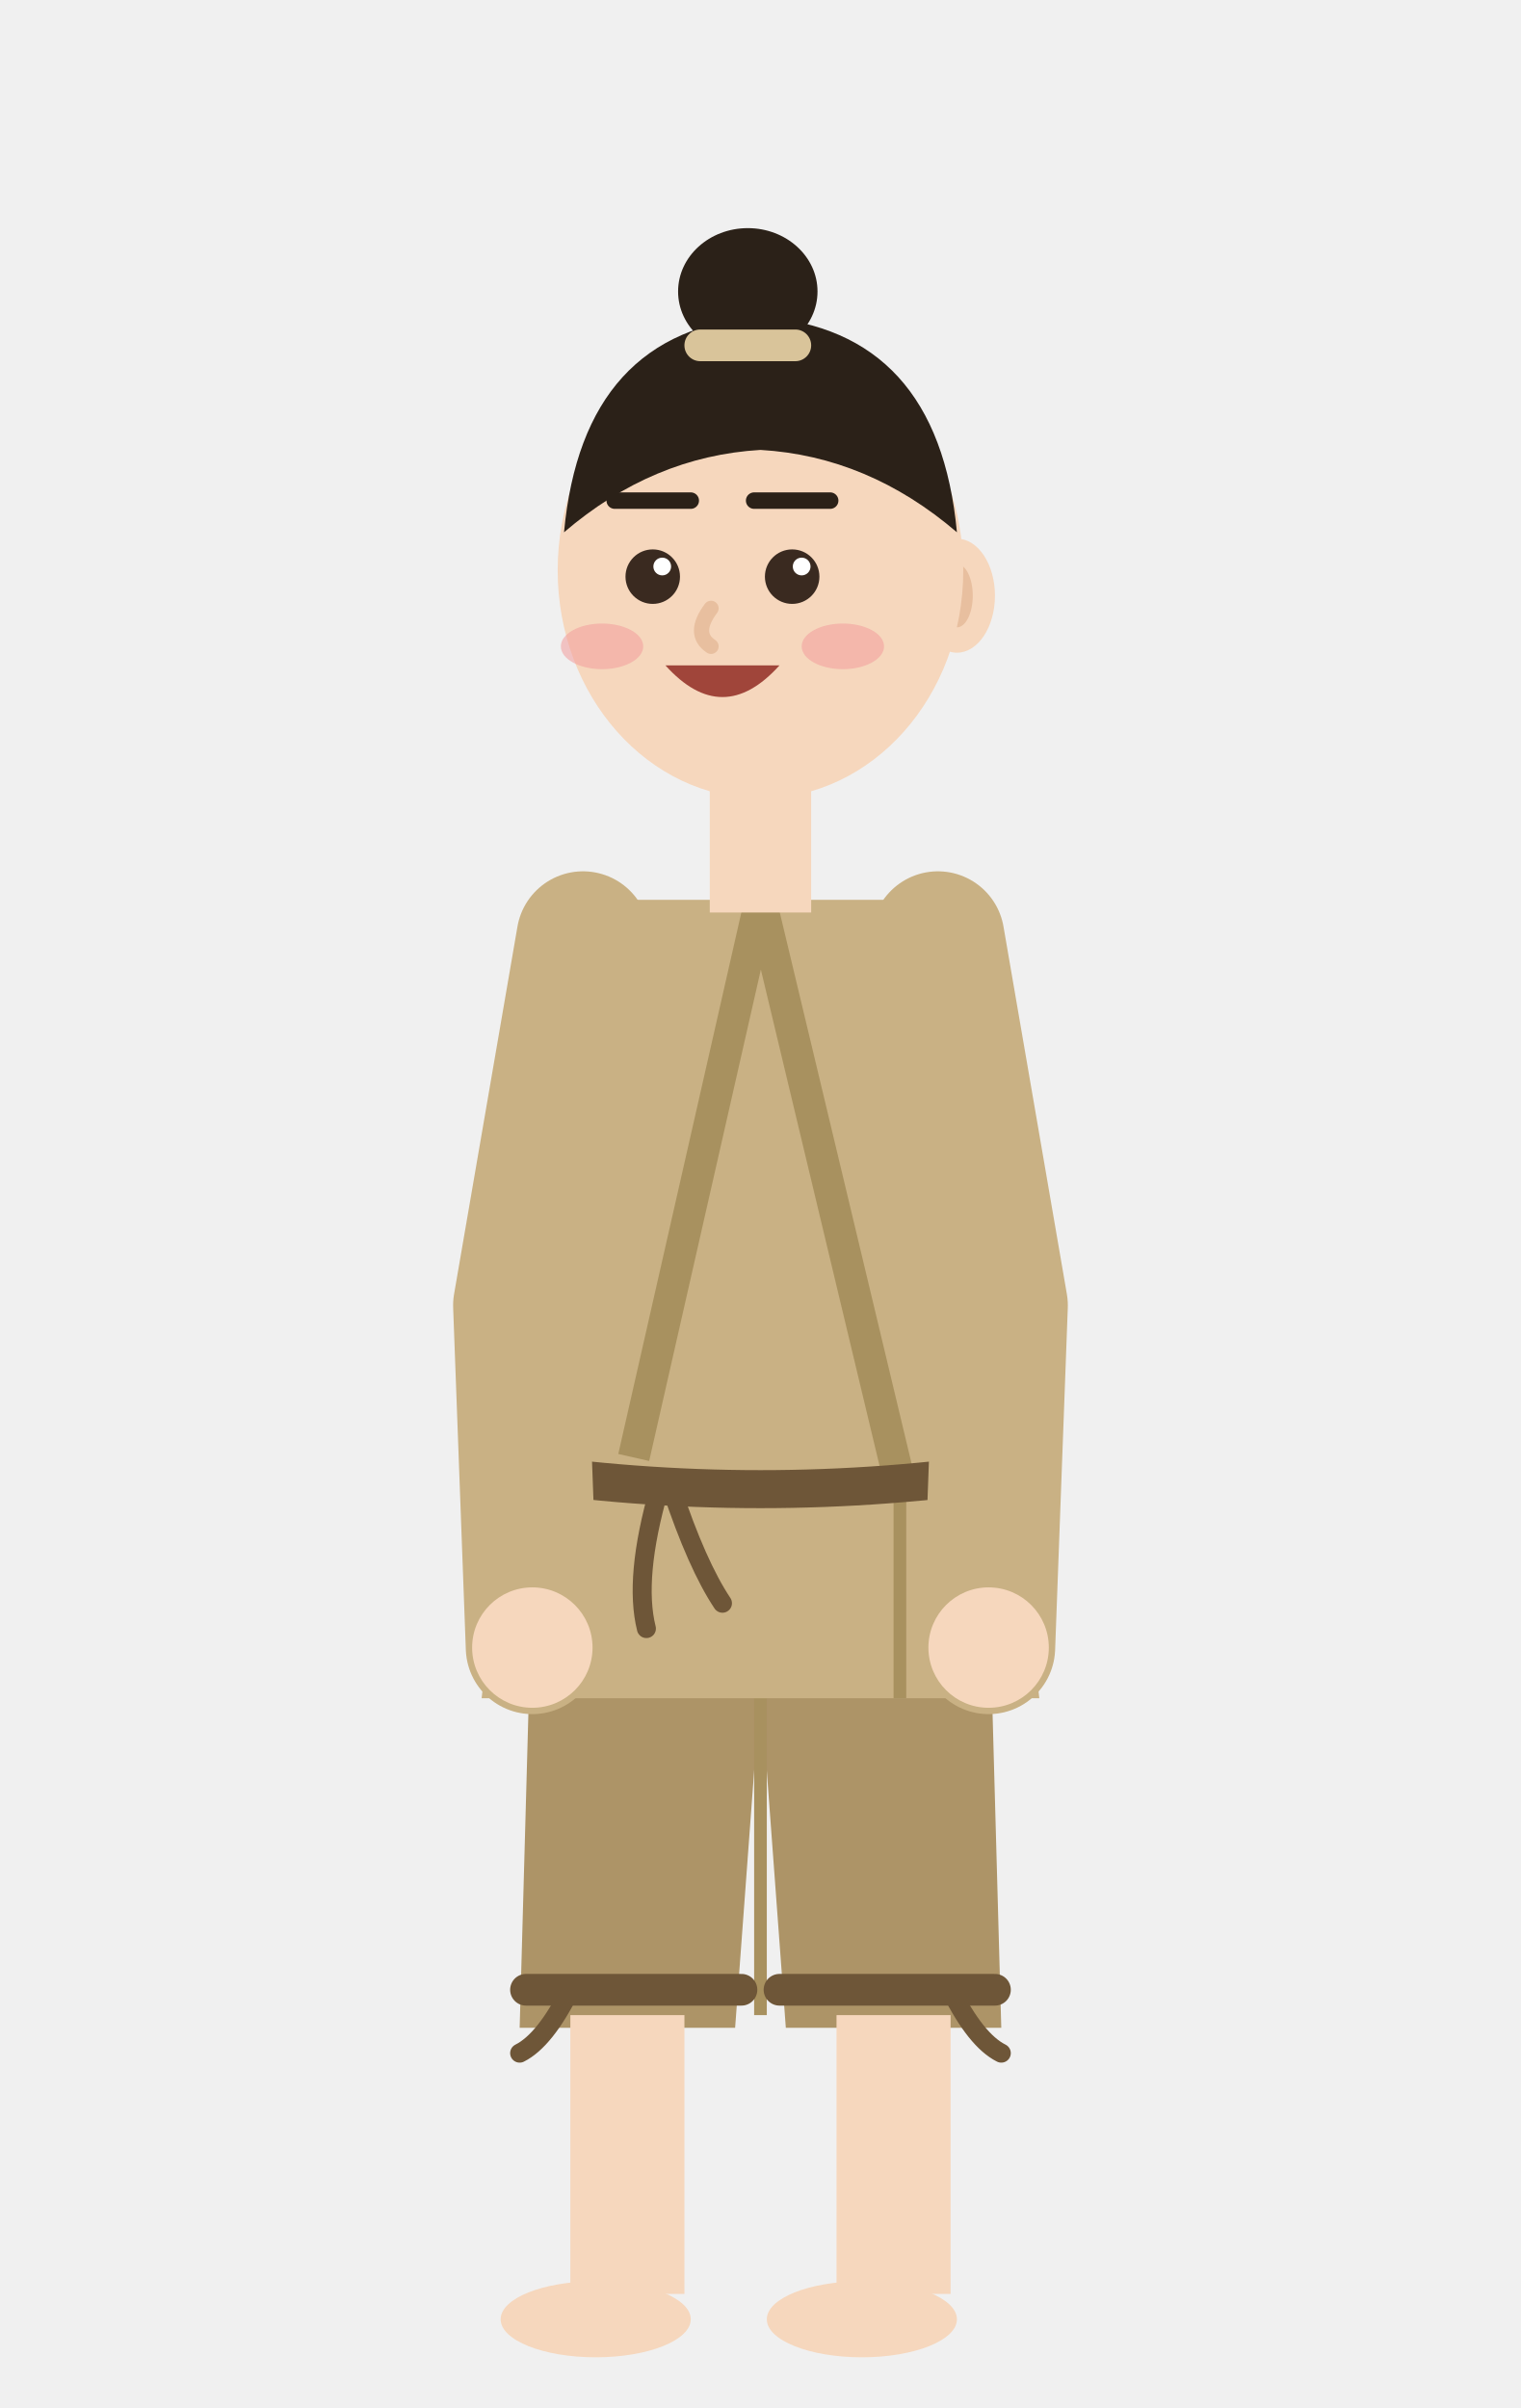
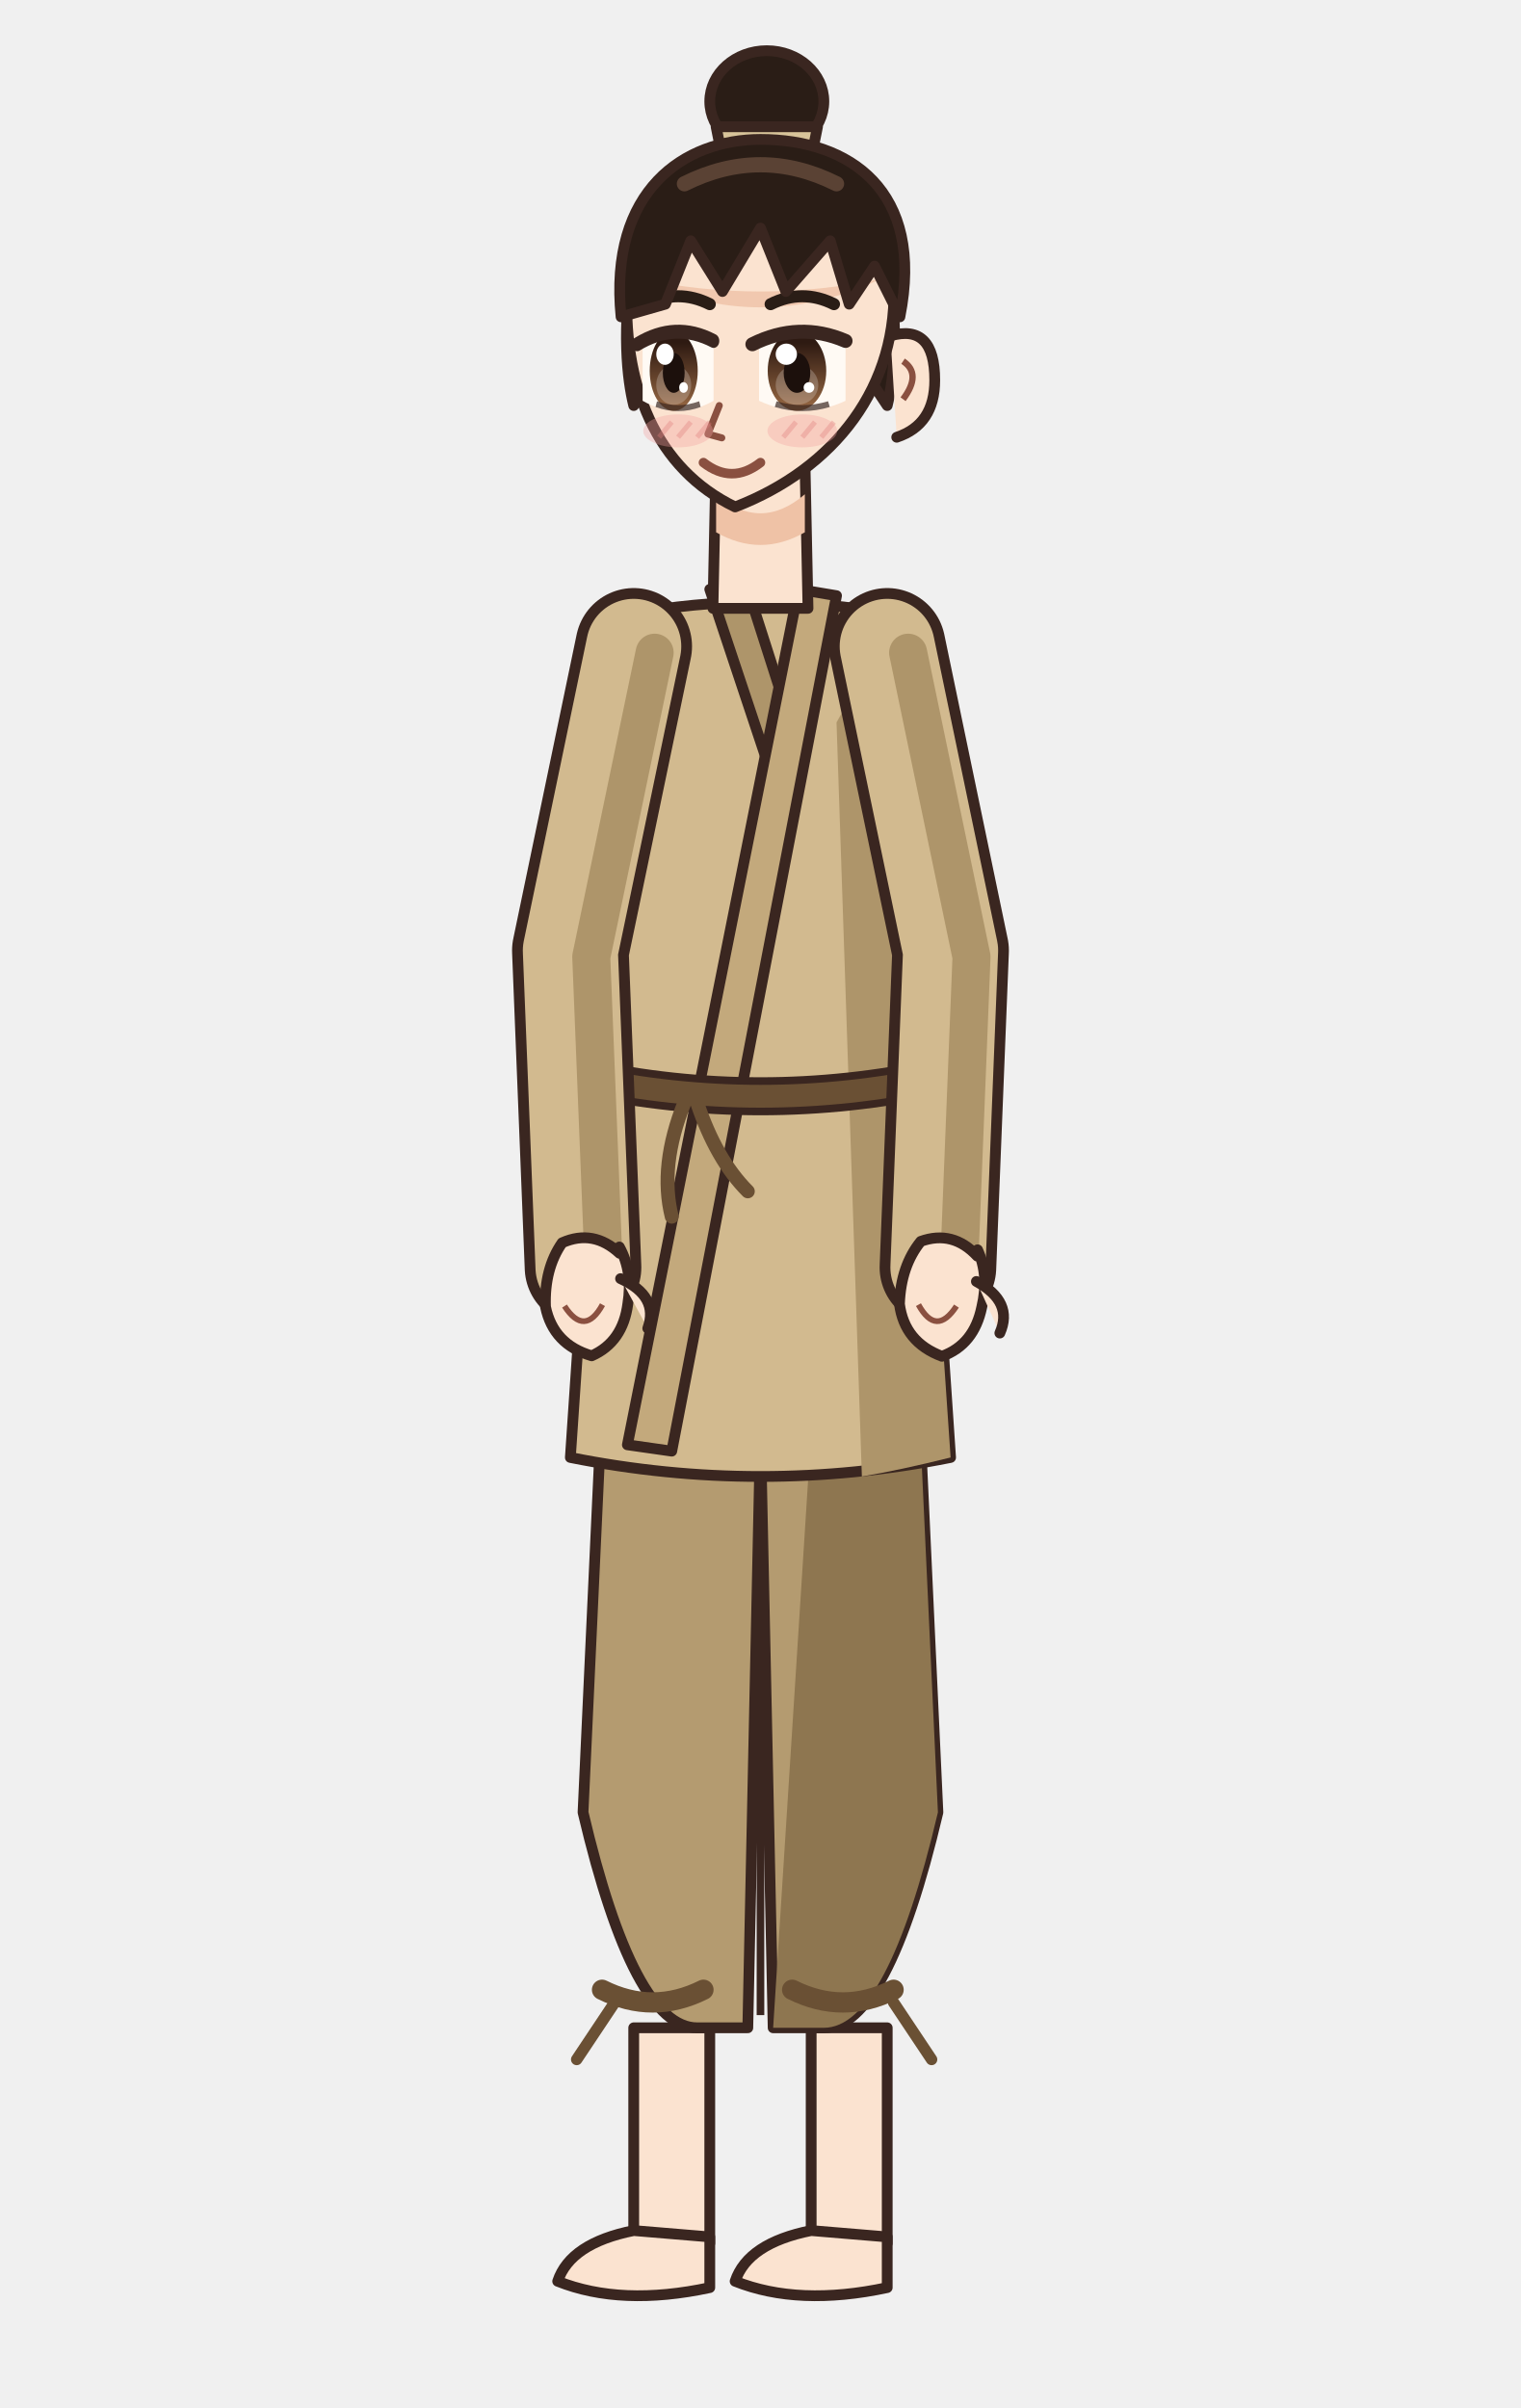
<svg xmlns="http://www.w3.org/2000/svg" width="240" height="380" viewBox="0 -20 240 380">
-   <path d="M84 228 L82 300 L116 300 L120 246 L124 300 L158 300 L156 228 Z" fill="#ad9467" />
-   <path d="M120 246 v52" stroke="#a8915f" stroke-width="2" />
-   <path d="M83 294 h34 M123 294 h34" stroke="#6e5638" stroke-width="5" stroke-linecap="round" />
-   <path d="M90 294 q-4 8 -8 10 M150 294 q4 8 8 10" stroke="#6e5638" stroke-width="3" fill="none" stroke-linecap="round" />
-   <rect x="90" y="298" width="18" height="44" fill="#f6d7bd" />
-   <rect x="132" y="298" width="18" height="44" fill="#f6d7bd" />
-   <ellipse cx="94" cy="346" rx="15" ry="6" fill="#f6d7bd" />
-   <ellipse cx="136" cy="346" rx="15" ry="6" fill="#f6d7bd" />
-   <path d="M90 122 L150 122 L164 248 L76 248 Z" fill="#c9b184" />
-   <path d="M120 122 L100 210 M120 122 L142 214" stroke="#a8915f" stroke-width="5" fill="none" />
-   <path d="M120 122 L142 214 L142 248" stroke="#a8915f" stroke-width="2" fill="none" />
-   <path d="M80 212 Q120 218 160 212" stroke="#6e5638" stroke-width="6" fill="none" />
-   <path d="M104 215 q-4 14 -2 22 M106 215 q4 12 8 18" stroke="#6e5638" stroke-width="3" fill="none" stroke-linecap="round" />
-   <rect x="112" y="100" width="16" height="24" fill="#f6d7bd" />
-   <ellipse cx="151" cy="74" rx="6" ry="9" fill="#f6d7bd" />
-   <ellipse cx="151" cy="74" rx="2.5" ry="5" fill="#e8bf9f" />
-   <ellipse cx="120" cy="70" rx="32" ry="36" fill="#f6d7bd" />
-   <path d="M112.2 76 q-3 4 0 6" fill="none" stroke="#e8bf9f" stroke-width="2.4" stroke-linecap="round" />
-   <circle cx="103" cy="71" r="4.3" fill="#3a2a20" />
-   <circle cx="104.5" cy="69.4" r="1.4" fill="#fff" />
-   <circle cx="125" cy="71" r="4.3" fill="#3a2a20" />
-   <circle cx="126.5" cy="69.4" r="1.4" fill="#fff" />
-   <path d="M97 59 L109 59" stroke="#2b2118" stroke-width="2.6" stroke-linecap="round" />
-   <path d="M119 59 L131 59" stroke="#2b2118" stroke-width="2.6" stroke-linecap="round" />
-   <path d="M105 85 q9 10 18 0 z" fill="#a0453a" />
-   <ellipse cx="95" cy="82" rx="6.5" ry="3.6" fill="#f29c9c" opacity="0.55" />
-   <ellipse cx="133" cy="82" rx="6.5" ry="3.6" fill="#f29c9c" opacity="0.55" />
-   <path d="M89 64 q3 -32 31 -34 q28 2 31 34 q-14 -12 -31 -13 q-17 1 -31 13 z" fill="#2b2118" />
-   <ellipse cx="118" cy="26" rx="11" ry="10" fill="#2b2118" />
-   <rect x="108" y="32" width="20" height="5" rx="2.5" fill="#d9c49a" />
-   <polyline points="92,128 82,186 84,240" fill="none" stroke="#c9b184" stroke-width="21" stroke-linecap="round" stroke-linejoin="round" />
-   <circle cx="84" cy="240" r="9.5" fill="#f6d7bd" />
-   <polyline points="148,128 158,186 156,240" fill="none" stroke="#c9b184" stroke-width="21" stroke-linecap="round" stroke-linejoin="round" />
-   <circle cx="156" cy="240" r="9.5" fill="#f6d7bd" />
+   <defs>
+     <linearGradient id="iris" x1="0" y1="0" x2="0" y2="1">
+       <stop offset=".15" stop-color="#2e1a12" />
+       <stop offset="1" stop-color="#9a6a44" />
+     </linearGradient>
+   </defs>
+   <path d="M100 300 L100 334 L112 334 L112 300 Z" fill="#fbe3d0" stroke="#3a2620" stroke-width="1.7" stroke-linejoin="round" stroke-linecap="round" />
+   <path d="M128 300 L128 334 L140 334 L140 300 Z" fill="#fbe3d0" stroke="#3a2620" stroke-width="1.7" stroke-linejoin="round" stroke-linecap="round" />
+   <path d="M100 332 q-10 2 -12 8 q10 4 24 1 v-8 z" fill="#fbe3d0" stroke="#3a2620" stroke-width="1.7" stroke-linejoin="round" stroke-linecap="round" />
+   <path d="M128 332 q-10 2 -12 8 q10 4 24 1 v-8 z" fill="#fbe3d0" stroke="#3a2620" stroke-width="1.7" stroke-linejoin="round" stroke-linecap="round" />
+   <path d="M96 180 L92 266 Q100 300 110 300 L118 300 L120 206 L122 300 L130 300 Q140 300 148 266 L144 180 Z" fill="#b49b70" stroke="#3a2620" stroke-width="1.7" stroke-linejoin="round" stroke-linecap="round" />
+   <path d="M128 206 L122 300 L130 300 Q140 300 148 266 L144 180 L136 184 Z" fill="#8e7650" />
+   <path d="M120 206 V298" stroke="#3a2620" stroke-width="1.2" />
+   <path d="M95 294 q8 4 16 0 M125 294 q8 4 16 0" stroke="#6a5034" stroke-width="3.2" fill="none" stroke-linecap="round" />
+   <path d="M97 296 q-4 6 -6 9 M141 296 q4 6 6 9" stroke="#6a5034" stroke-width="1.8" fill="none" stroke-linecap="round" />
+   <path d="M99 77 Q120 73 141 77 L150 210 Q120 216 90 210 Z" fill="#d2ba8f" stroke="#3a2620" stroke-width="1.7" stroke-linejoin="round" stroke-linecap="round" />
+   <path d="M132 94 L141 78 L150 210 Q142 212 136 213 Z" fill="#ae956a" />
+   <path d="M112 73 L121 100 L126 98 L118 73 Z" fill="#ae956a" stroke="#3a2620" stroke-width="1.7" stroke-linejoin="round" stroke-linecap="round" />
+   <path d="M126 73 L132 74 L106 209 L99 208 Z" fill="#c3a97c" stroke="#3a2620" stroke-width="1.7" stroke-linejoin="round" stroke-linecap="round" />
+   <path d="M92 150 Q120 156 148 150" stroke="#3a2620" stroke-width="6" fill="none" />
+   <path d="M92 150 Q120 156 148 150" stroke="#6a5034" stroke-width="3.6" fill="none" />
+   <path d="M108 154 q-4 10 -2 18 M110 154 q3 9 8 14" stroke="#6a5034" stroke-width="2.2" fill="none" stroke-linecap="round" />
+   <path d="M113 52 L112.5 76 L127.5 76 L127 52 Z" fill="#fbe3d0" stroke="#3a2620" stroke-width="1.7" stroke-linejoin="round" stroke-linecap="round" />
+   <path d="M113 58 q7 6 14 0 v6 q-7 4 -14 0 z" fill="#efc2a6" />
+   <path d="M100 20 C98 32 99 40 100 44 L104 38 Z M140 20 C142 32 141 40 140 44 L136 38 Z" fill="#2a1d16" stroke="#3a2620" stroke-width="1.7" stroke-linejoin="round" stroke-linecap="round" />
+   <path d="M140.5 33 q7 -2 7 7 q0 7 -6 9" fill="#fbe3d0" stroke="#3a2620" stroke-width="1.7" stroke-linejoin="round" stroke-linecap="round" />
+   <path d="M142.5 37 q3 2 0 6" stroke="#8a5040" stroke-width="1" fill="none" />
+   <path d="M99 24 C98 41 103.6 54 116 60 C131.6 54 142 41 141 24 C141 4 99 4 99 24 Z" fill="#fbe3d0" stroke="#3a2620" stroke-width="1.7" stroke-linejoin="round" stroke-linecap="round" />
+   <path d="M101 24 q19 9 38 0 q-19 4 -38 0 z" fill="#efc2a6" opacity=".8" />
+   <g transform="translate(107 38) scale(0.861 1.05)">
+     <path d="M-6.5 -4 q6.5 -3 13 0 v9 q-6.5 3 -13 0 z" fill="#fffaf4" />
+     <ellipse cx="-0.8" cy="0.5" rx="4.4" ry="6" fill="url(#iris)" />
+     <ellipse cx="-0.8" cy="2.6" rx="3.2" ry="3" fill="#ffffff" opacity=".22" />
+     <ellipse cx="-0.8" cy="0.8" rx="2" ry="3" fill="#1c100c" />
+     <circle cx="-2.4" cy="-2" r="1.6" fill="#fff" />
+     <circle cx="1" cy="3" r=".8" fill="#fff" />
+     <path d="M-7.5 -3.5 q7 -3.5 14 -0.5 " stroke="#3a2620" stroke-width="2.1" fill="none" stroke-linecap="round" />
+     <path d="M-4 5.5 q4 1.2 8 0" stroke="#3a2620" stroke-width=".9" fill="none" opacity=".7" />
+   </g>
+   <g transform="translate(126.6 38) scale(1.05 1.05)">
+     <path d="M-6.5 -4 q6.5 -3 13 0 v9 q-6.5 3 -13 0 z" fill="#fffaf4" />
+     <ellipse cx="-0.8" cy="0.5" rx="4.4" ry="6" fill="url(#iris)" />
+     <ellipse cx="-0.8" cy="2.6" rx="3.2" ry="3" fill="#ffffff" opacity=".22" />
+     <ellipse cx="-0.8" cy="0.8" rx="2" ry="3" fill="#1c100c" />
+     <circle cx="-2.4" cy="-2" r="1.6" fill="#fff" />
+     <circle cx="1" cy="3" r=".8" fill="#fff" />
+     <path d="M-7.5 -3.5 q7 -3.5 14 -0.5 " stroke="#3a2620" stroke-width="2.1" fill="none" stroke-linecap="round" />
+     <path d="M-4 5.5 q4 1.2 8 0" stroke="#3a2620" stroke-width=".9" fill="none" opacity=".7" />
+   </g>
+   <path d="M102 28 q5 -2.5 10 0" stroke="#2a1d16" stroke-width="1.9" fill="none" stroke-linecap="round" />
+   <path d="M131.6 28 q-5 -2.5 -10 0" stroke="#2a1d16" stroke-width="1.9" fill="none" stroke-linecap="round" />
+   <path d="M113.5 44 l-1.8 4.5 l2.2 .6" stroke="#8a5040" stroke-width="1.1" fill="none" stroke-linecap="round" stroke-linejoin="round" />
+   <path d="M111 53 q4.5 3.5 9 0" stroke="#8a5040" stroke-width="1.5" fill="none" stroke-linecap="round" />
+   <ellipse cx="107" cy="48" rx="5.5" ry="2.6" fill="#f4a0a0" opacity="0.35" />
+   <path d="M104 49 l2 -2.4 M107 49 l2 -2.4 M110 49 l2 -2.4" stroke="#e07a7a" stroke-width=".8" opacity="0.35" />
+   <ellipse cx="126.6" cy="48" rx="5.5" ry="2.6" fill="#f4a0a0" opacity="0.35" />
+   <path d="M123.6 49 l2 -2.4 M126.6 49 l2 -2.4 M129.6 49 l2 -2.4" stroke="#e07a7a" stroke-width=".8" opacity="0.35" />
+   <ellipse cx="121" cy="-4" rx="9" ry="8" fill="#2a1d16" stroke="#3a2620" stroke-width="1.7" stroke-linejoin="round" stroke-linecap="round" />
+   <path d="M113 0 h16 l-1 5 h-14 z" fill="#d8c49a" stroke="#3a2620" stroke-width="1.7" stroke-linejoin="round" stroke-linecap="round" />
+   <path d="M98 30 C96 10 108 2 120 2 C134 2 146 10 142 30 L138 22 L134 28 L131 18 L124 26 L120 16 L114 26 L109 18 L105 28 Z" fill="#2a1d16" stroke="#3a2620" stroke-width="1.7" stroke-linejoin="round" stroke-linecap="round" />
+   <path d="M108 9 q12 -6 24 0" stroke="#5a4234" stroke-width="2.4" fill="none" stroke-linecap="round" />
+   <polyline points="100,82 90,130 92,180" fill="none" stroke="#3a2620" stroke-width="18.4" stroke-linecap="round" stroke-linejoin="round" />
+   <polyline points="100,82 90,130 92,180" fill="none" stroke="#d2ba8f" stroke-width="15" stroke-linecap="round" stroke-linejoin="round" />
+   <polyline points="103.3,83 93.3,131 95.3,181" fill="none" stroke="#ae956a" stroke-width="6" stroke-linecap="round" stroke-linejoin="round" />
+   <polyline points="140,82 150,130 148,180" fill="none" stroke="#3a2620" stroke-width="18.4" stroke-linecap="round" stroke-linejoin="round" />
+   <polyline points="140,82 150,130 148,180" fill="none" stroke="#d2ba8f" stroke-width="15" stroke-linecap="round" stroke-linejoin="round" />
+   <polyline points="143.3,83 153.3,131 151.3,181" fill="none" stroke="#ae956a" stroke-width="6" stroke-linecap="round" stroke-linejoin="round" />
+   <g transform="translate(92 184) rotate(87.8789) scale(1 1)">
+     <path d="M-7 -6 q4 -2 9 -1 q6 1 8 6 q-2 6 -8 7 q-6 0 -10 -3 q-2 -5 2 -9 z" fill="#fbe3d0" stroke="#3a2620" stroke-width="1.7" stroke-linejoin="round" stroke-linecap="round" />
+     <path d="M-2 -6 q3 -6 8 -4" fill="#fbe3d0" stroke="#3a2620" stroke-width="1.7" stroke-linejoin="round" stroke-linecap="round" />
+     <path d="M2 -3 q5 3 0 6" stroke="#8a5040" stroke-width="0.9" fill="none" />
+   </g>
+   <g transform="translate(148 184) rotate(92.1211) scale(1 1)">
+     <path d="M-7 -6 q4 -2 9 -1 q6 1 8 6 q-2 6 -8 7 q-6 0 -10 -3 q-2 -5 2 -9 z" fill="#fbe3d0" stroke="#3a2620" stroke-width="1.7" stroke-linejoin="round" stroke-linecap="round" />
+     <path d="M-2 -6 q3 -6 8 -4" fill="#fbe3d0" stroke="#3a2620" stroke-width="1.7" stroke-linejoin="round" stroke-linecap="round" />
+     <path d="M2 -3 q5 3 0 6" stroke="#8a5040" stroke-width="0.9" fill="none" />
+   </g>
</svg>
